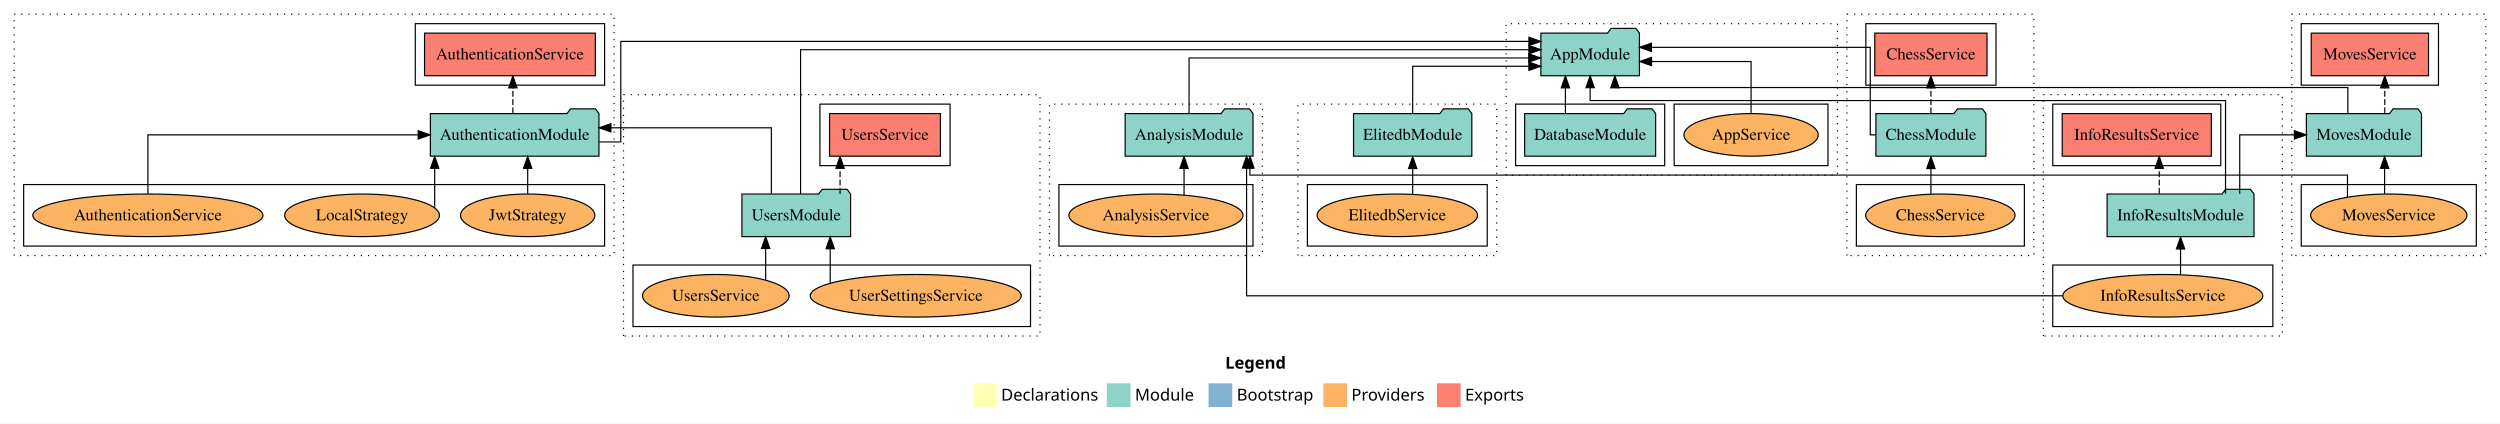
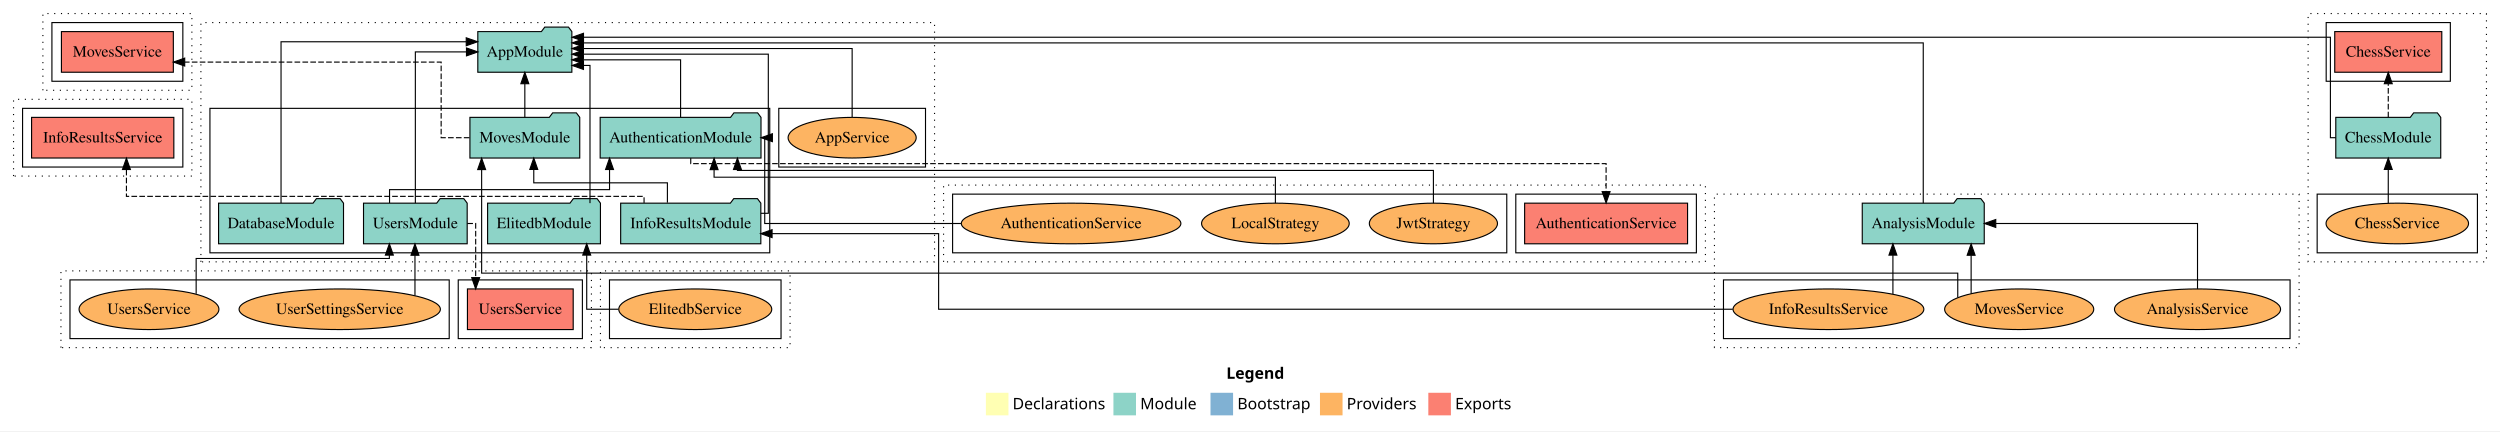
- <svg xmlns="http://www.w3.org/2000/svg" width="2113pt" height="358pt" viewBox="0.00 0.00 2113.00 358.00">
-   <g id="graph0" class="graph" transform="scale(1 1) rotate(0) translate(4 354)">
-     <polygon fill="white" stroke="transparent" points="-4,4 -4,-354 2109,-354 2109,4 -4,4" />
-     <text text-anchor="start" x="1031.51" y="-42.4" font-family="Times-12" font-weight="bold" font-size="14.00">Legend</text>
-     <polygon fill="#ffffb3" stroke="transparent" points="818.5,-10 818.5,-30 838.5,-30 838.5,-10 818.5,-10" />
-     <text text-anchor="start" x="842.13" y="-15.4" font-family="Times-12" font-size="14.00">  Declarations</text>
-     <polygon fill="#8dd3c7" stroke="transparent" points="931.5,-10 931.5,-30 951.5,-30 951.5,-10 931.5,-10" />
-     <text text-anchor="start" x="955.23" y="-15.4" font-family="Times-12" font-size="14.00">  Module</text>
-     <polygon fill="#80b1d3" stroke="transparent" points="1017.5,-10 1017.5,-30 1037.5,-30 1037.5,-10 1017.5,-10" />
-     <text text-anchor="start" x="1041.28" y="-15.4" font-family="Times-12" font-size="14.00">  Bootstrap</text>
-     <polygon fill="#fdb462" stroke="transparent" points="1114.5,-10 1114.5,-30 1134.5,-30 1134.5,-10 1114.5,-10" />
-     <text text-anchor="start" x="1138.17" y="-15.4" font-family="Times-12" font-size="14.00">  Providers</text>
-     <polygon fill="#fb8072" stroke="transparent" points="1210.5,-10 1210.5,-30 1230.5,-30 1230.5,-10 1210.5,-10" />
-     <text text-anchor="start" x="1234.23" y="-15.4" font-family="Times-12" font-size="14.00">  Exports</text>
+ <svg xmlns="http://www.w3.org/2000/svg" width="2215pt" height="382pt" viewBox="0.00 0.00 2215.00 382.00">
+   <g id="graph0" class="graph" transform="scale(1 1) rotate(0) translate(4 378)">
+     <polygon fill="white" stroke="transparent" points="-4,4 -4,-378 2211,-378 2211,4 -4,4" />
+     <text text-anchor="start" x="1082.51" y="-42.4" font-family="Times-12" font-weight="bold" font-size="14.00">Legend</text>
+     <polygon fill="#ffffb3" stroke="transparent" points="869.5,-10 869.5,-30 889.5,-30 889.5,-10 869.5,-10" />
+     <text text-anchor="start" x="893.13" y="-15.4" font-family="Times-12" font-size="14.00">  Declarations</text>
+     <polygon fill="#8dd3c7" stroke="transparent" points="982.5,-10 982.5,-30 1002.5,-30 1002.5,-10 982.5,-10" />
+     <text text-anchor="start" x="1006.23" y="-15.4" font-family="Times-12" font-size="14.00">  Module</text>
+     <polygon fill="#80b1d3" stroke="transparent" points="1068.5,-10 1068.5,-30 1088.5,-30 1088.5,-10 1068.5,-10" />
+     <text text-anchor="start" x="1092.28" y="-15.4" font-family="Times-12" font-size="14.00">  Bootstrap</text>
+     <polygon fill="#fdb462" stroke="transparent" points="1165.5,-10 1165.5,-30 1185.5,-30 1185.5,-10 1165.5,-10" />
+     <text text-anchor="start" x="1189.17" y="-15.4" font-family="Times-12" font-size="14.00">  Providers</text>
+     <polygon fill="#fb8072" stroke="transparent" points="1261.5,-10 1261.5,-30 1281.5,-30 1281.5,-10 1261.5,-10" />
+     <text text-anchor="start" x="1285.23" y="-15.4" font-family="Times-12" font-size="14.00">  Exports</text>
+     <g id="clust19" class="cluster">
+       <polygon fill="none" stroke="black" stroke-dasharray="1,5" points="2041,-146 2041,-366 2199,-366 2199,-146 2041,-146" />
+     </g>
+     <g id="clust22" class="cluster">
+       <polygon fill="none" stroke="black" points="2057,-306 2057,-358 2167,-358 2167,-306 2057,-306" />
+     </g>
+     <g id="clust24" class="cluster">
+       <polygon fill="none" stroke="black" points="2049,-154 2049,-206 2191,-206 2191,-154 2049,-154" />
+     </g>
+     <g id="clust1" class="cluster">
+       <polygon fill="none" stroke="black" stroke-dasharray="1,5" points="1515,-70 1515,-206 2033,-206 2033,-70 1515,-70" />
+     </g>
+     <g id="clust6" class="cluster">
+       <polygon fill="none" stroke="black" points="1523,-78 1523,-130 2025,-130 2025,-78 1523,-78" />
+     </g>
+     <g id="clust7" class="cluster">
+       <polygon fill="none" stroke="black" stroke-dasharray="1,5" points="174,-146 174,-358 824,-358 824,-146 174,-146" />
+     </g>
+     <g id="clust12" class="cluster">
+       <polygon fill="none" stroke="black" points="686,-230 686,-282 816,-282 816,-230 686,-230" />
+     </g>
+     <g id="clust9" class="cluster">
+       <polygon fill="none" stroke="black" points="182,-154 182,-282 678,-282 678,-154 182,-154" />
+     </g>
    <g id="clust31" class="cluster">
-       <polygon fill="none" stroke="black" stroke-dasharray="1,5" points="1093,-138 1093,-266 1261,-266 1261,-138 1093,-138" />
+       <polygon fill="none" stroke="black" stroke-dasharray="1,5" points="528,-70 528,-138 696,-138 696,-70 528,-70" />
    </g>
    <g id="clust36" class="cluster">
-       <polygon fill="none" stroke="black" points="1101,-146 1101,-198 1253,-198 1253,-146 1101,-146" />
+       <polygon fill="none" stroke="black" points="536,-78 536,-130 688,-130 688,-78 536,-78" />
    </g>
    <g id="clust37" class="cluster">
-       <polygon fill="none" stroke="black" stroke-dasharray="1,5" points="1723,-70 1723,-274 1925,-274 1925,-70 1723,-70" />
+       <polygon fill="none" stroke="black" stroke-dasharray="1,5" points="8,-222 8,-290 166,-290 166,-222 8,-222" />
    </g>
    <g id="clust40" class="cluster">
-       <polygon fill="none" stroke="black" points="1731,-214 1731,-266 1873,-266 1873,-214 1731,-214" />
-     </g>
-     <g id="clust42" class="cluster">
-       <polygon fill="none" stroke="black" points="1731,-78 1731,-130 1917,-130 1917,-78 1731,-78" />
+       <polygon fill="none" stroke="black" points="16,-230 16,-282 158,-282 158,-230 16,-230" />
+     </g>
+     <g id="clust13" class="cluster">
+       <polygon fill="none" stroke="black" stroke-dasharray="1,5" points="832,-146 832,-214 1507,-214 1507,-146 832,-146" />
+     </g>
+     <g id="clust16" class="cluster">
+       <polygon fill="none" stroke="black" points="1339,-154 1339,-206 1499,-206 1499,-154 1339,-154" />
+     </g>
+     <g id="clust18" class="cluster">
+       <polygon fill="none" stroke="black" points="840,-154 840,-206 1331,-206 1331,-154 840,-154" />
    </g>
    <g id="clust43" class="cluster">
-       <polygon fill="none" stroke="black" stroke-dasharray="1,5" points="1933,-138 1933,-342 2097,-342 2097,-138 1933,-138" />
+       <polygon fill="none" stroke="black" stroke-dasharray="1,5" points="34,-298 34,-366 166,-366 166,-298 34,-298" />
    </g>
    <g id="clust46" class="cluster">
-       <polygon fill="none" stroke="black" points="1941,-282 1941,-334 2057,-334 2057,-282 1941,-282" />
-     </g>
-     <g id="clust48" class="cluster">
-       <polygon fill="none" stroke="black" points="1941,-146 1941,-198 2089,-198 2089,-146 1941,-146" />
+       <polygon fill="none" stroke="black" points="42,-306 42,-358 158,-358 158,-306 42,-306" />
    </g>
    <g id="clust49" class="cluster">
-       <polygon fill="none" stroke="black" stroke-dasharray="1,5" points="523,-70 523,-274 875,-274 875,-70 523,-70" />
+       <polygon fill="none" stroke="black" stroke-dasharray="1,5" points="50,-70 50,-138 520,-138 520,-70 50,-70" />
    </g>
    <g id="clust52" class="cluster">
-       <polygon fill="none" stroke="black" points="689,-214 689,-266 799,-266 799,-214 689,-214" />
+       <polygon fill="none" stroke="black" points="402,-78 402,-130 512,-130 512,-78 402,-78" />
    </g>
    <g id="clust54" class="cluster">
-       <polygon fill="none" stroke="black" points="531,-78 531,-130 867,-130 867,-78 531,-78" />
-     </g>
-     <g id="clust13" class="cluster">
-       <polygon fill="none" stroke="black" stroke-dasharray="1,5" points="8,-138 8,-342 515,-342 515,-138 8,-138" />
-     </g>
-     <g id="clust16" class="cluster">
-       <polygon fill="none" stroke="black" points="347,-282 347,-334 507,-334 507,-282 347,-282" />
-     </g>
-     <g id="clust18" class="cluster">
-       <polygon fill="none" stroke="black" points="16,-146 16,-198 507,-198 507,-146 16,-146" />
-     </g>
-     <g id="clust1" class="cluster">
-       <polygon fill="none" stroke="black" stroke-dasharray="1,5" points="883,-138 883,-266 1063,-266 1063,-138 883,-138" />
-     </g>
-     <g id="clust6" class="cluster">
-       <polygon fill="none" stroke="black" points="891,-146 891,-198 1055,-198 1055,-146 891,-146" />
-     </g>
-     <g id="clust19" class="cluster">
-       <polygon fill="none" stroke="black" stroke-dasharray="1,5" points="1557,-138 1557,-342 1715,-342 1715,-138 1557,-138" />
-     </g>
-     <g id="clust22" class="cluster">
-       <polygon fill="none" stroke="black" points="1573,-282 1573,-334 1683,-334 1683,-282 1573,-282" />
-     </g>
-     <g id="clust24" class="cluster">
-       <polygon fill="none" stroke="black" points="1565,-146 1565,-198 1707,-198 1707,-146 1565,-146" />
-     </g>
-     <g id="clust7" class="cluster">
-       <polygon fill="none" stroke="black" stroke-dasharray="1,5" points="1269,-206 1269,-334 1549,-334 1549,-206 1269,-206" />
-     </g>
-     <g id="clust12" class="cluster">
-       <polygon fill="none" stroke="black" points="1411,-214 1411,-266 1541,-266 1541,-214 1411,-214" />
-     </g>
-     <g id="clust9" class="cluster">
-       <polygon fill="none" stroke="black" points="1277,-214 1277,-266 1403,-266 1403,-214 1277,-214" />
+       <polygon fill="none" stroke="black" points="58,-78 58,-130 394,-130 394,-78 58,-78" />
    </g>
    <g id="node1" class="node">
-       <ellipse fill="#fdb462" stroke="black" cx="973" cy="-172" rx="73.57" ry="18" />
-       <text text-anchor="middle" x="973" y="-167.8" font-family="Times,serif" font-size="14.00">AnalysisService</text>
+       <ellipse fill="#fdb462" stroke="black" cx="1943" cy="-104" rx="73.57" ry="18" />
+       <text text-anchor="middle" x="1943" y="-99.8" font-family="Times,serif" font-size="14.00">AnalysisService</text>
    </g>
    <g id="node4" class="node">
-       <polygon fill="#8dd3c7" stroke="black" points="1055.04,-258 1052.04,-262 1031.04,-262 1028.04,-258 946.96,-258 946.96,-222 1055.04,-222 1055.04,-258" />
-       <text text-anchor="middle" x="1001" y="-235.8" font-family="Times,serif" font-size="14.00">AnalysisModule</text>
+       <polygon fill="#8dd3c7" stroke="black" points="1754.04,-198 1751.04,-202 1730.04,-202 1727.04,-198 1645.96,-198 1645.96,-162 1754.04,-162 1754.04,-198" />
+       <text text-anchor="middle" x="1700" y="-175.8" font-family="Times,serif" font-size="14.00">AnalysisModule</text>
    </g>
    <g id="edge1" class="edge">
-       <path fill="none" stroke="black" d="M996.76,-189.16C996.76,-189.16 996.76,-211.65 996.76,-211.65" />
-       <polygon fill="black" stroke="black" points="993.26,-211.65 996.76,-221.65 1000.26,-211.65 993.26,-211.65" />
+       <path fill="none" stroke="black" d="M1943,-122.01C1943,-144.49 1943,-180 1943,-180 1943,-180 1764.23,-180 1764.23,-180" />
+       <polygon fill="black" stroke="black" points="1764.23,-176.5 1754.23,-180 1764.23,-183.5 1764.23,-176.5" />
    </g>
    <g id="node2" class="node">
-       <ellipse fill="#fdb462" stroke="black" cx="1824" cy="-104" rx="84.52" ry="18" />
-       <text text-anchor="middle" x="1824" y="-99.8" font-family="Times,serif" font-size="14.00">InfoResultsService</text>
+       <ellipse fill="#fdb462" stroke="black" cx="1616" cy="-104" rx="84.52" ry="18" />
+       <text text-anchor="middle" x="1616" y="-99.8" font-family="Times,serif" font-size="14.00">InfoResultsService</text>
    </g>
    <g id="edge2" class="edge">
-       <path fill="none" stroke="black" d="M1739.28,-104C1538.35,-104 1049.61,-104 1049.61,-104 1049.61,-104 1049.61,-211.94 1049.61,-211.94" />
-       <polygon fill="black" stroke="black" points="1046.11,-211.94 1049.61,-221.94 1053.11,-211.94 1046.11,-211.94" />
+       <path fill="none" stroke="black" d="M1673.12,-117.59C1673.12,-117.59 1673.12,-151.96 1673.12,-151.96" />
+       <polygon fill="black" stroke="black" points="1669.62,-151.96 1673.12,-161.96 1676.62,-151.96 1669.62,-151.96" />
    </g>
    <g id="node9" class="node">
-       <polygon fill="#8dd3c7" stroke="black" points="1901.09,-190 1898.09,-194 1877.09,-194 1874.09,-190 1776.91,-190 1776.91,-154 1901.09,-154 1901.09,-190" />
-       <text text-anchor="middle" x="1839" y="-167.8" font-family="Times,serif" font-size="14.00">InfoResultsModule</text>
+       <polygon fill="#8dd3c7" stroke="black" points="670.09,-198 667.09,-202 646.09,-202 643.09,-198 545.91,-198 545.91,-162 670.09,-162 670.09,-198" />
+       <text text-anchor="middle" x="608" y="-175.8" font-family="Times,serif" font-size="14.00">InfoResultsModule</text>
    </g>
    <g id="edge22" class="edge">
-       <path fill="none" stroke="black" d="M1839,-121.87C1839,-121.87 1839,-143.54 1839,-143.54" />
-       <polygon fill="black" stroke="black" points="1835.5,-143.54 1839,-153.54 1842.5,-143.54 1835.5,-143.54" />
+       <path fill="none" stroke="black" d="M1531.26,-104C1327.63,-104 827.62,-104 827.62,-104 827.62,-104 827.62,-171 827.62,-171 827.62,-171 680.05,-171 680.05,-171" />
+       <polygon fill="black" stroke="black" points="680.05,-167.5 670.05,-171 680.05,-174.5 680.05,-167.5" />
    </g>
    <g id="node3" class="node">
-       <ellipse fill="#fdb462" stroke="black" cx="2015" cy="-172" rx="66.05" ry="18" />
-       <text text-anchor="middle" x="2015" y="-167.8" font-family="Times,serif" font-size="14.00">MovesService</text>
+       <ellipse fill="#fdb462" stroke="black" cx="1785" cy="-104" rx="66.05" ry="18" />
+       <text text-anchor="middle" x="1785" y="-99.8" font-family="Times,serif" font-size="14.00">MovesService</text>
    </g>
    <g id="edge3" class="edge">
-       <path fill="none" stroke="black" d="M1980.09,-187.41C1980.09,-196.4 1980.09,-206 1980.09,-206 1980.09,-206 1052.44,-206 1052.44,-206 1052.44,-206 1052.44,-211.81 1052.44,-211.81" />
-       <polygon fill="black" stroke="black" points="1048.94,-211.81 1052.44,-221.81 1055.94,-211.81 1048.94,-211.81" />
+       <path fill="none" stroke="black" d="M1742.42,-117.94C1742.42,-117.94 1742.42,-151.84 1742.42,-151.84" />
+       <polygon fill="black" stroke="black" points="1738.92,-151.84 1742.42,-161.84 1745.92,-151.84 1738.92,-151.84" />
    </g>
    <g id="node10" class="node">
-       <polygon fill="#8dd3c7" stroke="black" points="2042.65,-258 2039.65,-262 2018.65,-262 2015.65,-258 1945.35,-258 1945.35,-222 2042.65,-222 2042.65,-258" />
-       <text text-anchor="middle" x="1994" y="-235.8" font-family="Times,serif" font-size="14.00">MovesModule</text>
+       <polygon fill="#8dd3c7" stroke="black" points="509.65,-274 506.65,-278 485.65,-278 482.65,-274 412.35,-274 412.35,-238 509.65,-238 509.65,-274" />
+       <text text-anchor="middle" x="461" y="-251.8" font-family="Times,serif" font-size="14.00">MovesModule</text>
    </g>
    <g id="edge25" class="edge">
-       <path fill="none" stroke="black" d="M2011.46,-190.22C2011.46,-190.22 2011.46,-211.73 2011.46,-211.73" />
-       <polygon fill="black" stroke="black" points="2007.96,-211.73 2011.46,-221.73 2014.96,-211.73 2007.96,-211.73" />
+       <path fill="none" stroke="black" d="M1730.57,-114.48C1730.57,-123.81 1730.57,-136 1730.57,-136 1730.57,-136 422.73,-136 422.73,-136 422.73,-136 422.73,-227.77 422.73,-227.77" />
+       <polygon fill="black" stroke="black" points="419.23,-227.77 422.73,-237.77 426.23,-227.77 419.23,-227.77" />
    </g>
    <g id="node12" class="node">
-       <polygon fill="#8dd3c7" stroke="black" points="1381.66,-326 1378.66,-330 1357.66,-330 1354.66,-326 1298.34,-326 1298.34,-290 1381.66,-290 1381.66,-326" />
-       <text text-anchor="middle" x="1340" y="-303.8" font-family="Times,serif" font-size="14.00">AppModule</text>
+       <polygon fill="#8dd3c7" stroke="black" points="502.66,-350 499.66,-354 478.66,-354 475.66,-350 419.34,-350 419.34,-314 502.66,-314 502.66,-350" />
+       <text text-anchor="middle" x="461" y="-327.8" font-family="Times,serif" font-size="14.00">AppModule</text>
    </g>
    <g id="edge4" class="edge">
-       <path fill="none" stroke="black" d="M1001,-258.11C1001,-277.34 1001,-305 1001,-305 1001,-305 1288.09,-305 1288.09,-305" />
-       <polygon fill="black" stroke="black" points="1288.09,-308.5 1298.09,-305 1288.09,-301.5 1288.09,-308.5" />
+       <path fill="none" stroke="black" d="M1700,-198.04C1700,-239.89 1700,-340 1700,-340 1700,-340 512.93,-340 512.93,-340" />
+       <polygon fill="black" stroke="black" points="512.93,-336.5 502.93,-340 512.93,-343.5 512.93,-336.5" />
    </g>
    <g id="node5" class="node">
-       <polygon fill="#8dd3c7" stroke="black" points="502.25,-258 499.25,-262 478.25,-262 475.25,-258 359.75,-258 359.75,-222 502.25,-222 502.25,-258" />
-       <text text-anchor="middle" x="431" y="-235.8" font-family="Times,serif" font-size="14.00">AuthenticationModule</text>
+       <polygon fill="#8dd3c7" stroke="black" points="670.25,-274 667.25,-278 646.25,-278 643.25,-274 527.75,-274 527.75,-238 670.25,-238 670.25,-274" />
+       <text text-anchor="middle" x="599" y="-251.8" font-family="Times,serif" font-size="14.00">AuthenticationModule</text>
    </g>
    <g id="edge5" class="edge">
-       <path fill="none" stroke="black" d="M502.55,-234C513.21,-234 520.7,-234 520.7,-234 520.7,-234 520.7,-319 520.7,-319 520.7,-319 1288.24,-319 1288.24,-319" />
-       <polygon fill="black" stroke="black" points="1288.24,-322.5 1298.24,-319 1288.24,-315.5 1288.24,-322.5" />
+       <path fill="none" stroke="black" d="M599,-274.13C599,-294.57 599,-325 599,-325 599,-325 512.78,-325 512.78,-325" />
+       <polygon fill="black" stroke="black" points="512.78,-321.5 502.78,-325 512.78,-328.5 512.78,-321.5" />
    </g>
    <g id="node14" class="node">
-       <polygon fill="#fb8072" stroke="black" points="499.18,-326 354.82,-326 354.82,-290 499.18,-290 499.18,-326" />
-       <text text-anchor="middle" x="427" y="-303.8" font-family="Times,serif" font-size="14.00">AuthenticationService </text>
+       <polygon fill="#fb8072" stroke="black" points="1491.18,-198 1346.82,-198 1346.82,-162 1491.18,-162 1491.18,-198" />
+       <text text-anchor="middle" x="1419" y="-175.8" font-family="Times,serif" font-size="14.00">AuthenticationService </text>
    </g>
    <g id="edge14" class="edge">
-       <path fill="none" stroke="black" stroke-dasharray="5,2" d="M429.48,-258.22C429.48,-258.22 429.48,-279.73 429.48,-279.73" />
-       <polygon fill="black" stroke="black" points="425.98,-279.73 429.48,-289.73 432.98,-279.73 425.98,-279.73" />
+       <path fill="none" stroke="black" stroke-dasharray="5,2" d="M608,-237.88C608,-235.03 608,-233 608,-233 608,-233 1419,-233 1419,-233 1419,-233 1419,-208.24 1419,-208.24" />
+       <polygon fill="black" stroke="black" points="1422.5,-208.24 1419,-198.24 1415.5,-208.24 1422.5,-208.24" />
    </g>
    <g id="node6" class="node">
-       <polygon fill="#8dd3c7" stroke="black" points="1674.49,-258 1671.49,-262 1650.49,-262 1647.49,-258 1581.51,-258 1581.51,-222 1674.49,-222 1674.49,-258" />
-       <text text-anchor="middle" x="1628" y="-235.8" font-family="Times,serif" font-size="14.00">ChessModule</text>
+       <polygon fill="#8dd3c7" stroke="black" points="2158.49,-274 2155.49,-278 2134.49,-278 2131.49,-274 2065.51,-274 2065.51,-238 2158.49,-238 2158.49,-274" />
+       <text text-anchor="middle" x="2112" y="-251.8" font-family="Times,serif" font-size="14.00">ChessModule</text>
    </g>
    <g id="edge6" class="edge">
-       <path fill="none" stroke="black" d="M1581.47,-240C1578.54,-240 1576.74,-240 1576.74,-240 1576.74,-240 1576.74,-314 1576.74,-314 1576.74,-314 1391.78,-314 1391.78,-314" />
-       <polygon fill="black" stroke="black" points="1391.78,-310.5 1381.78,-314 1391.78,-317.5 1391.78,-310.5" />
+       <path fill="none" stroke="black" d="M2065.47,-256C2062.54,-256 2060.74,-256 2060.74,-256 2060.74,-256 2060.74,-345 2060.74,-345 2060.74,-345 512.97,-345 512.97,-345" />
+       <polygon fill="black" stroke="black" points="512.97,-341.5 502.97,-345 512.97,-348.5 512.97,-341.5" />
    </g>
    <g id="node18" class="node">
-       <polygon fill="#fb8072" stroke="black" points="1675.42,-326 1580.58,-326 1580.58,-290 1675.42,-290 1675.42,-326" />
-       <text text-anchor="middle" x="1628" y="-303.8" font-family="Times,serif" font-size="14.00">ChessService </text>
+       <polygon fill="#fb8072" stroke="black" points="2159.42,-350 2064.58,-350 2064.58,-314 2159.42,-314 2159.42,-350" />
+       <text text-anchor="middle" x="2112" y="-327.8" font-family="Times,serif" font-size="14.00">ChessService </text>
    </g>
    <g id="edge18" class="edge">
-       <path fill="none" stroke="black" stroke-dasharray="5,2" d="M1628,-258.22C1628,-258.22 1628,-279.73 1628,-279.73" />
-       <polygon fill="black" stroke="black" points="1624.5,-279.73 1628,-289.73 1631.5,-279.73 1624.5,-279.73" />
+       <path fill="none" stroke="black" stroke-dasharray="5,2" d="M2112,-274.01C2112,-274.01 2112,-303.85 2112,-303.85" />
+       <polygon fill="black" stroke="black" points="2108.5,-303.85 2112,-313.85 2115.5,-303.85 2108.5,-303.85" />
    </g>
    <g id="node7" class="node">
-       <polygon fill="#8dd3c7" stroke="black" points="1395.35,-258 1392.35,-262 1371.35,-262 1368.35,-258 1284.65,-258 1284.65,-222 1395.35,-222 1395.35,-258" />
-       <text text-anchor="middle" x="1340" y="-235.8" font-family="Times,serif" font-size="14.00">DatabaseModule</text>
+       <polygon fill="#8dd3c7" stroke="black" points="300.35,-198 297.35,-202 276.35,-202 273.35,-198 189.65,-198 189.65,-162 300.35,-162 300.35,-198" />
+       <text text-anchor="middle" x="245" y="-175.8" font-family="Times,serif" font-size="14.00">DatabaseModule</text>
    </g>
    <g id="edge7" class="edge">
-       <path fill="none" stroke="black" d="M1319.09,-258.22C1319.09,-258.22 1319.09,-279.73 1319.09,-279.73" />
-       <polygon fill="black" stroke="black" points="1315.59,-279.73 1319.09,-289.73 1322.59,-279.73 1315.59,-279.73" />
+       <path fill="none" stroke="black" d="M245,-198.16C245,-240.26 245,-341 245,-341 245,-341 409.1,-341 409.1,-341" />
+       <polygon fill="black" stroke="black" points="409.1,-344.5 419.1,-341 409.1,-337.5 409.1,-344.5" />
    </g>
    <g id="node8" class="node">
-       <polygon fill="#8dd3c7" stroke="black" points="1239.99,-258 1236.99,-262 1215.99,-262 1212.99,-258 1140.01,-258 1140.01,-222 1239.99,-222 1239.99,-258" />
-       <text text-anchor="middle" x="1190" y="-235.8" font-family="Times,serif" font-size="14.00">ElitedbModule</text>
+       <polygon fill="#8dd3c7" stroke="black" points="527.99,-198 524.99,-202 503.99,-202 500.99,-198 428.01,-198 428.01,-162 527.99,-162 527.99,-198" />
+       <text text-anchor="middle" x="478" y="-175.8" font-family="Times,serif" font-size="14.00">ElitedbModule</text>
    </g>
    <g id="edge8" class="edge">
-       <path fill="none" stroke="black" d="M1190,-258.03C1190,-275.06 1190,-298 1190,-298 1190,-298 1288.22,-298 1288.22,-298" />
-       <polygon fill="black" stroke="black" points="1288.22,-301.5 1298.22,-298 1288.22,-294.5 1288.22,-301.5" />
+       <path fill="none" stroke="black" d="M518.73,-198.02C518.73,-235.83 518.73,-320 518.73,-320 518.73,-320 512.95,-320 512.95,-320" />
+       <polygon fill="black" stroke="black" points="512.95,-316.5 502.95,-320 512.95,-323.5 512.95,-316.5" />
    </g>
    <g id="edge23" class="edge">
-       <path fill="none" stroke="black" d="M1889.03,-190.22C1889.03,-210.37 1889.03,-240 1889.03,-240 1889.03,-240 1935.2,-240 1935.2,-240" />
-       <polygon fill="black" stroke="black" points="1935.2,-243.5 1945.2,-240 1935.2,-236.5 1935.2,-243.5" />
+       <path fill="none" stroke="black" d="M587.32,-198.42C587.32,-207.28 587.32,-216 587.32,-216 587.32,-216 468.92,-216 468.92,-216 468.92,-216 468.92,-227.87 468.92,-227.87" />
+       <polygon fill="black" stroke="black" points="465.42,-227.87 468.92,-237.87 472.42,-227.87 465.42,-227.87" />
    </g>
    <g id="edge9" class="edge">
-       <path fill="none" stroke="black" d="M1877.02,-190.24C1877.02,-218.34 1877.02,-269 1877.02,-269 1877.02,-269 1340,-269 1340,-269 1340,-269 1340,-279.87 1340,-279.87" />
-       <polygon fill="black" stroke="black" points="1336.5,-279.87 1340,-289.87 1343.5,-279.87 1336.5,-279.87" />
+       <path fill="none" stroke="black" d="M670.13,-189C674.2,-189 676.72,-189 676.72,-189 676.72,-189 676.72,-330 676.72,-330 676.72,-330 512.85,-330 512.85,-330" />
+       <polygon fill="black" stroke="black" points="512.85,-326.5 502.85,-330 512.85,-333.5 512.85,-326.5" />
    </g>
    <g id="node21" class="node">
-       <polygon fill="#fb8072" stroke="black" points="1865.02,-258 1738.98,-258 1738.98,-222 1865.02,-222 1865.02,-258" />
-       <text text-anchor="middle" x="1802" y="-235.8" font-family="Times,serif" font-size="14.00">InfoResultsService </text>
+       <polygon fill="#fb8072" stroke="black" points="150.02,-274 23.98,-274 23.98,-238 150.02,-238 150.02,-274" />
+       <text text-anchor="middle" x="87" y="-251.8" font-family="Times,serif" font-size="14.00">InfoResultsService </text>
    </g>
    <g id="edge21" class="edge">
-       <path fill="none" stroke="black" stroke-dasharray="5,2" d="M1820.98,-190.22C1820.98,-190.22 1820.98,-211.73 1820.98,-211.73" />
-       <polygon fill="black" stroke="black" points="1817.48,-211.73 1820.98,-221.73 1824.48,-211.73 1817.48,-211.73" />
+       <path fill="none" stroke="black" stroke-dasharray="5,2" d="M566.64,-198.19C566.64,-201.54 566.64,-204 566.64,-204 566.64,-204 108.02,-204 108.02,-204 108.02,-204 108.02,-227.81 108.02,-227.81" />
+       <polygon fill="black" stroke="black" points="104.52,-227.81 108.02,-237.81 111.52,-227.81 104.52,-227.81" />
    </g>
    <g id="edge10" class="edge">
-       <path fill="none" stroke="black" d="M1980.42,-258.13C1980.42,-268.71 1980.42,-280 1980.42,-280 1980.42,-280 1360.91,-280 1360.91,-280 1360.91,-280 1360.91,-280.98 1360.91,-280.98" />
-       <polygon fill="black" stroke="black" points="1357.41,-279.79 1360.91,-289.79 1364.41,-279.79 1357.41,-279.79" />
+       <path fill="none" stroke="black" d="M461,-274.01C461,-274.01 461,-303.85 461,-303.85" />
+       <polygon fill="black" stroke="black" points="457.5,-303.85 461,-313.85 464.5,-303.85 457.5,-303.85" />
    </g>
    <g id="node22" class="node">
-       <polygon fill="#fb8072" stroke="black" points="2048.58,-326 1949.42,-326 1949.42,-290 2048.58,-290 2048.58,-326" />
-       <text text-anchor="middle" x="1999" y="-303.8" font-family="Times,serif" font-size="14.00">MovesService </text>
+       <polygon fill="#fb8072" stroke="black" points="149.58,-350 50.42,-350 50.42,-314 149.58,-314 149.58,-350" />
+       <text text-anchor="middle" x="100" y="-327.8" font-family="Times,serif" font-size="14.00">MovesService </text>
    </g>
    <g id="edge24" class="edge">
-       <path fill="none" stroke="black" stroke-dasharray="5,2" d="M2011.62,-258.22C2011.62,-258.22 2011.62,-279.73 2011.62,-279.73" />
-       <polygon fill="black" stroke="black" points="2008.12,-279.73 2011.62,-289.73 2015.12,-279.73 2008.12,-279.73" />
+       <path fill="none" stroke="black" stroke-dasharray="5,2" d="M411.96,-256C398.17,-256 386.86,-256 386.86,-256 386.86,-256 386.86,-323 386.86,-323 386.86,-323 159.64,-323 159.64,-323" />
+       <polygon fill="black" stroke="black" points="159.64,-319.5 149.64,-323 159.64,-326.5 159.64,-319.5" />
    </g>
    <g id="node11" class="node">
-       <polygon fill="#8dd3c7" stroke="black" points="714.92,-190 711.92,-194 690.92,-194 687.92,-190 623.08,-190 623.08,-154 714.92,-154 714.92,-190" />
-       <text text-anchor="middle" x="669" y="-167.8" font-family="Times,serif" font-size="14.00">UsersModule</text>
+       <polygon fill="#8dd3c7" stroke="black" points="409.92,-198 406.92,-202 385.92,-202 382.92,-198 318.08,-198 318.08,-162 409.92,-162 409.92,-198" />
+       <text text-anchor="middle" x="364" y="-175.8" font-family="Times,serif" font-size="14.00">UsersModule</text>
    </g>
    <g id="edge13" class="edge">
-       <path fill="none" stroke="black" d="M647.97,-190.29C647.97,-212.21 647.97,-246 647.97,-246 647.97,-246 512.34,-246 512.34,-246" />
-       <polygon fill="black" stroke="black" points="512.34,-242.5 502.34,-246 512.34,-249.5 512.34,-242.5" />
+       <path fill="none" stroke="black" d="M341.14,-198.14C341.14,-204.46 341.14,-210 341.14,-210 341.14,-210 536.05,-210 536.05,-210 536.05,-210 536.05,-227.82 536.05,-227.82" />
+       <polygon fill="black" stroke="black" points="532.55,-227.82 536.05,-237.82 539.55,-227.82 532.55,-227.82" />
    </g>
    <g id="edge11" class="edge">
-       <path fill="none" stroke="black" d="M672.65,-190.02C672.65,-227.83 672.65,-312 672.65,-312 672.65,-312 1288.25,-312 1288.25,-312" />
-       <polygon fill="black" stroke="black" points="1288.25,-315.5 1298.25,-312 1288.25,-308.5 1288.25,-315.5" />
+       <path fill="none" stroke="black" d="M364,-198.03C364,-238.3 364,-332 364,-332 364,-332 409.3,-332 409.3,-332" />
+       <polygon fill="black" stroke="black" points="409.3,-335.5 419.3,-332 409.3,-328.5 409.3,-335.5" />
    </g>
    <g id="node23" class="node">
-       <polygon fill="#fb8072" stroke="black" points="790.85,-258 697.15,-258 697.15,-222 790.85,-222 790.85,-258" />
-       <text text-anchor="middle" x="744" y="-235.8" font-family="Times,serif" font-size="14.00">UsersService </text>
+       <polygon fill="#fb8072" stroke="black" points="503.85,-122 410.15,-122 410.15,-86 503.85,-86 503.85,-122" />
+       <text text-anchor="middle" x="457" y="-99.8" font-family="Times,serif" font-size="14.00">UsersService </text>
    </g>
    <g id="edge26" class="edge">
-       <path fill="none" stroke="black" stroke-dasharray="5,2" d="M706.02,-190.22C706.02,-190.22 706.02,-211.73 706.02,-211.73" />
-       <polygon fill="black" stroke="black" points="702.52,-211.73 706.02,-221.73 709.52,-211.73 702.52,-211.73" />
+       <path fill="none" stroke="black" stroke-dasharray="5,2" d="M410.02,-180C414.51,-180 417.45,-180 417.45,-180 417.45,-180 417.45,-132.01 417.45,-132.01" />
+       <polygon fill="black" stroke="black" points="420.95,-132.01 417.45,-122.01 413.95,-132.01 420.95,-132.01" />
    </g>
    <g id="node13" class="node">
-       <ellipse fill="#fdb462" stroke="black" cx="1476" cy="-240" rx="56.74" ry="18" />
-       <text text-anchor="middle" x="1476" y="-235.8" font-family="Times,serif" font-size="14.00">AppService</text>
+       <ellipse fill="#fdb462" stroke="black" cx="751" cy="-256" rx="56.74" ry="18" />
+       <text text-anchor="middle" x="751" y="-251.8" font-family="Times,serif" font-size="14.00">AppService</text>
    </g>
    <g id="edge12" class="edge">
-       <path fill="none" stroke="black" d="M1476,-258.27C1476,-276.56 1476,-302 1476,-302 1476,-302 1391.91,-302 1391.91,-302" />
-       <polygon fill="black" stroke="black" points="1391.91,-298.5 1381.91,-302 1391.91,-305.5 1391.91,-298.5" />
+       <path fill="none" stroke="black" d="M751,-274.32C751,-297.66 751,-335 751,-335 751,-335 512.86,-335 512.86,-335" />
+       <polygon fill="black" stroke="black" points="512.86,-331.5 502.86,-335 512.86,-338.5 512.86,-331.5" />
    </g>
    <g id="node15" class="node">
-       <ellipse fill="#fdb462" stroke="black" cx="121" cy="-172" rx="97.27" ry="18" />
-       <text text-anchor="middle" x="121" y="-167.8" font-family="Times,serif" font-size="14.00">AuthenticationService</text>
+       <ellipse fill="#fdb462" stroke="black" cx="945" cy="-180" rx="97.27" ry="18" />
+       <text text-anchor="middle" x="945" y="-175.8" font-family="Times,serif" font-size="14.00">AuthenticationService</text>
    </g>
    <g id="edge15" class="edge">
-       <path fill="none" stroke="black" d="M121,-190.22C121,-210.37 121,-240 121,-240 121,-240 349.49,-240 349.49,-240" />
-       <polygon fill="black" stroke="black" points="349.49,-243.5 359.49,-240 349.49,-236.5 349.49,-243.5" />
+       <path fill="none" stroke="black" d="M847.38,-180C769.56,-180 673.55,-180 673.55,-180 673.55,-180 673.55,-256 673.55,-256 673.55,-256 673.23,-256 673.23,-256" />
+       <polygon fill="black" stroke="black" points="680.34,-252.5 670.34,-256 680.34,-259.5 680.34,-252.5" />
    </g>
    <g id="node16" class="node">
-       <ellipse fill="#fdb462" stroke="black" cx="442" cy="-172" rx="56.76" ry="18" />
-       <text text-anchor="middle" x="442" y="-167.8" font-family="Times,serif" font-size="14.00">JwtStrategy</text>
+       <ellipse fill="#fdb462" stroke="black" cx="1266" cy="-180" rx="56.76" ry="18" />
+       <text text-anchor="middle" x="1266" y="-175.8" font-family="Times,serif" font-size="14.00">JwtStrategy</text>
    </g>
    <g id="edge16" class="edge">
-       <path fill="none" stroke="black" d="M442,-190.22C442,-190.22 442,-211.73 442,-211.73" />
-       <polygon fill="black" stroke="black" points="438.5,-211.73 442,-221.73 445.5,-211.73 438.5,-211.73" />
+       <path fill="none" stroke="black" d="M1266,-198.04C1266,-211.29 1266,-227 1266,-227 1266,-227 649.36,-227 649.36,-227 649.36,-227 649.36,-228.08 649.36,-228.08" />
+       <polygon fill="black" stroke="black" points="645.86,-227.8 649.36,-237.8 652.86,-227.8 645.86,-227.8" />
    </g>
    <g id="node17" class="node">
-       <ellipse fill="#fdb462" stroke="black" cx="302" cy="-172" rx="65.41" ry="18" />
-       <text text-anchor="middle" x="302" y="-167.8" font-family="Times,serif" font-size="14.00">LocalStrategy</text>
+       <ellipse fill="#fdb462" stroke="black" cx="1126" cy="-180" rx="65.41" ry="18" />
+       <text text-anchor="middle" x="1126" y="-175.8" font-family="Times,serif" font-size="14.00">LocalStrategy</text>
    </g>
    <g id="edge17" class="edge">
-       <path fill="none" stroke="black" d="M363.41,-178.28C363.41,-178.28 363.41,-211.8 363.41,-211.8" />
-       <polygon fill="black" stroke="black" points="359.91,-211.8 363.41,-221.8 366.91,-211.8 359.91,-211.8" />
+       <path fill="none" stroke="black" d="M1126,-198.1C1126,-209.09 1126,-221 1126,-221 1126,-221 628.68,-221 628.68,-221 628.68,-221 628.68,-227.68 628.68,-227.68" />
+       <polygon fill="black" stroke="black" points="625.18,-227.68 628.68,-237.68 632.18,-227.68 625.18,-227.68" />
    </g>
    <g id="node19" class="node">
-       <ellipse fill="#fdb462" stroke="black" cx="1636" cy="-172" rx="63.12" ry="18" />
-       <text text-anchor="middle" x="1636" y="-167.8" font-family="Times,serif" font-size="14.00">ChessService</text>
+       <ellipse fill="#fdb462" stroke="black" cx="2120" cy="-180" rx="63.12" ry="18" />
+       <text text-anchor="middle" x="2120" y="-175.8" font-family="Times,serif" font-size="14.00">ChessService</text>
    </g>
    <g id="edge19" class="edge">
-       <path fill="none" stroke="black" d="M1628,-189.87C1628,-189.87 1628,-211.54 1628,-211.54" />
-       <polygon fill="black" stroke="black" points="1624.5,-211.54 1628,-221.54 1631.5,-211.54 1624.5,-211.54" />
+       <path fill="none" stroke="black" d="M2112,-198.01C2112,-198.01 2112,-227.85 2112,-227.85" />
+       <polygon fill="black" stroke="black" points="2108.5,-227.85 2112,-237.85 2115.5,-227.85 2108.5,-227.85" />
    </g>
    <g id="node20" class="node">
-       <ellipse fill="#fdb462" stroke="black" cx="1177" cy="-172" rx="67.77" ry="18" />
-       <text text-anchor="middle" x="1177" y="-167.8" font-family="Times,serif" font-size="14.00">ElitedbService</text>
+       <ellipse fill="#fdb462" stroke="black" cx="612" cy="-104" rx="67.77" ry="18" />
+       <text text-anchor="middle" x="612" y="-99.8" font-family="Times,serif" font-size="14.00">ElitedbService</text>
    </g>
    <g id="edge20" class="edge">
-       <path fill="none" stroke="black" d="M1190,-189.87C1190,-189.87 1190,-211.54 1190,-211.54" />
-       <polygon fill="black" stroke="black" points="1186.5,-211.54 1190,-221.54 1193.5,-211.54 1186.5,-211.54" />
+       <path fill="none" stroke="black" d="M543.91,-104C528.12,-104 515.83,-104 515.83,-104 515.83,-104 515.83,-151.99 515.83,-151.99" />
+       <polygon fill="black" stroke="black" points="512.33,-151.99 515.83,-161.99 519.33,-151.99 512.33,-151.99" />
    </g>
    <g id="node24" class="node">
-       <ellipse fill="#fdb462" stroke="black" cx="770" cy="-104" rx="89.18" ry="18" />
-       <text text-anchor="middle" x="770" y="-99.8" font-family="Times,serif" font-size="14.00">UserSettingsService</text>
+       <ellipse fill="#fdb462" stroke="black" cx="297" cy="-104" rx="89.18" ry="18" />
+       <text text-anchor="middle" x="297" y="-99.8" font-family="Times,serif" font-size="14.00">UserSettingsService</text>
    </g>
    <g id="edge27" class="edge">
-       <path fill="none" stroke="black" d="M697.69,-114.62C697.69,-114.62 697.69,-143.78 697.69,-143.78" />
-       <polygon fill="black" stroke="black" points="694.19,-143.78 697.69,-153.78 701.19,-143.78 694.19,-143.78" />
+       <path fill="none" stroke="black" d="M363.66,-116.21C363.66,-116.21 363.66,-151.86 363.66,-151.86" />
+       <polygon fill="black" stroke="black" points="360.16,-151.86 363.66,-161.86 367.16,-151.86 360.16,-151.86" />
    </g>
    <g id="node25" class="node">
-       <ellipse fill="#fdb462" stroke="black" cx="601" cy="-104" rx="61.95" ry="18" />
-       <text text-anchor="middle" x="601" y="-99.8" font-family="Times,serif" font-size="14.00">UsersService</text>
+       <ellipse fill="#fdb462" stroke="black" cx="128" cy="-104" rx="61.95" ry="18" />
+       <text text-anchor="middle" x="128" y="-99.8" font-family="Times,serif" font-size="14.00">UsersService</text>
    </g>
    <g id="edge28" class="edge">
-       <path fill="none" stroke="black" d="M643.13,-117.43C643.13,-117.43 643.13,-143.96 643.13,-143.96" />
-       <polygon fill="black" stroke="black" points="639.63,-143.96 643.13,-153.96 646.63,-143.96 639.63,-143.96" />
+       <path fill="none" stroke="black" d="M169.79,-117.75C169.79,-130.98 169.79,-149 169.79,-149 169.79,-149 340.97,-149 340.97,-149 340.97,-149 340.97,-151.97 340.97,-151.97" />
+       <polygon fill="black" stroke="black" points="337.47,-151.97 340.97,-161.97 344.47,-151.97 337.47,-151.97" />
    </g>
  </g>
</svg>
